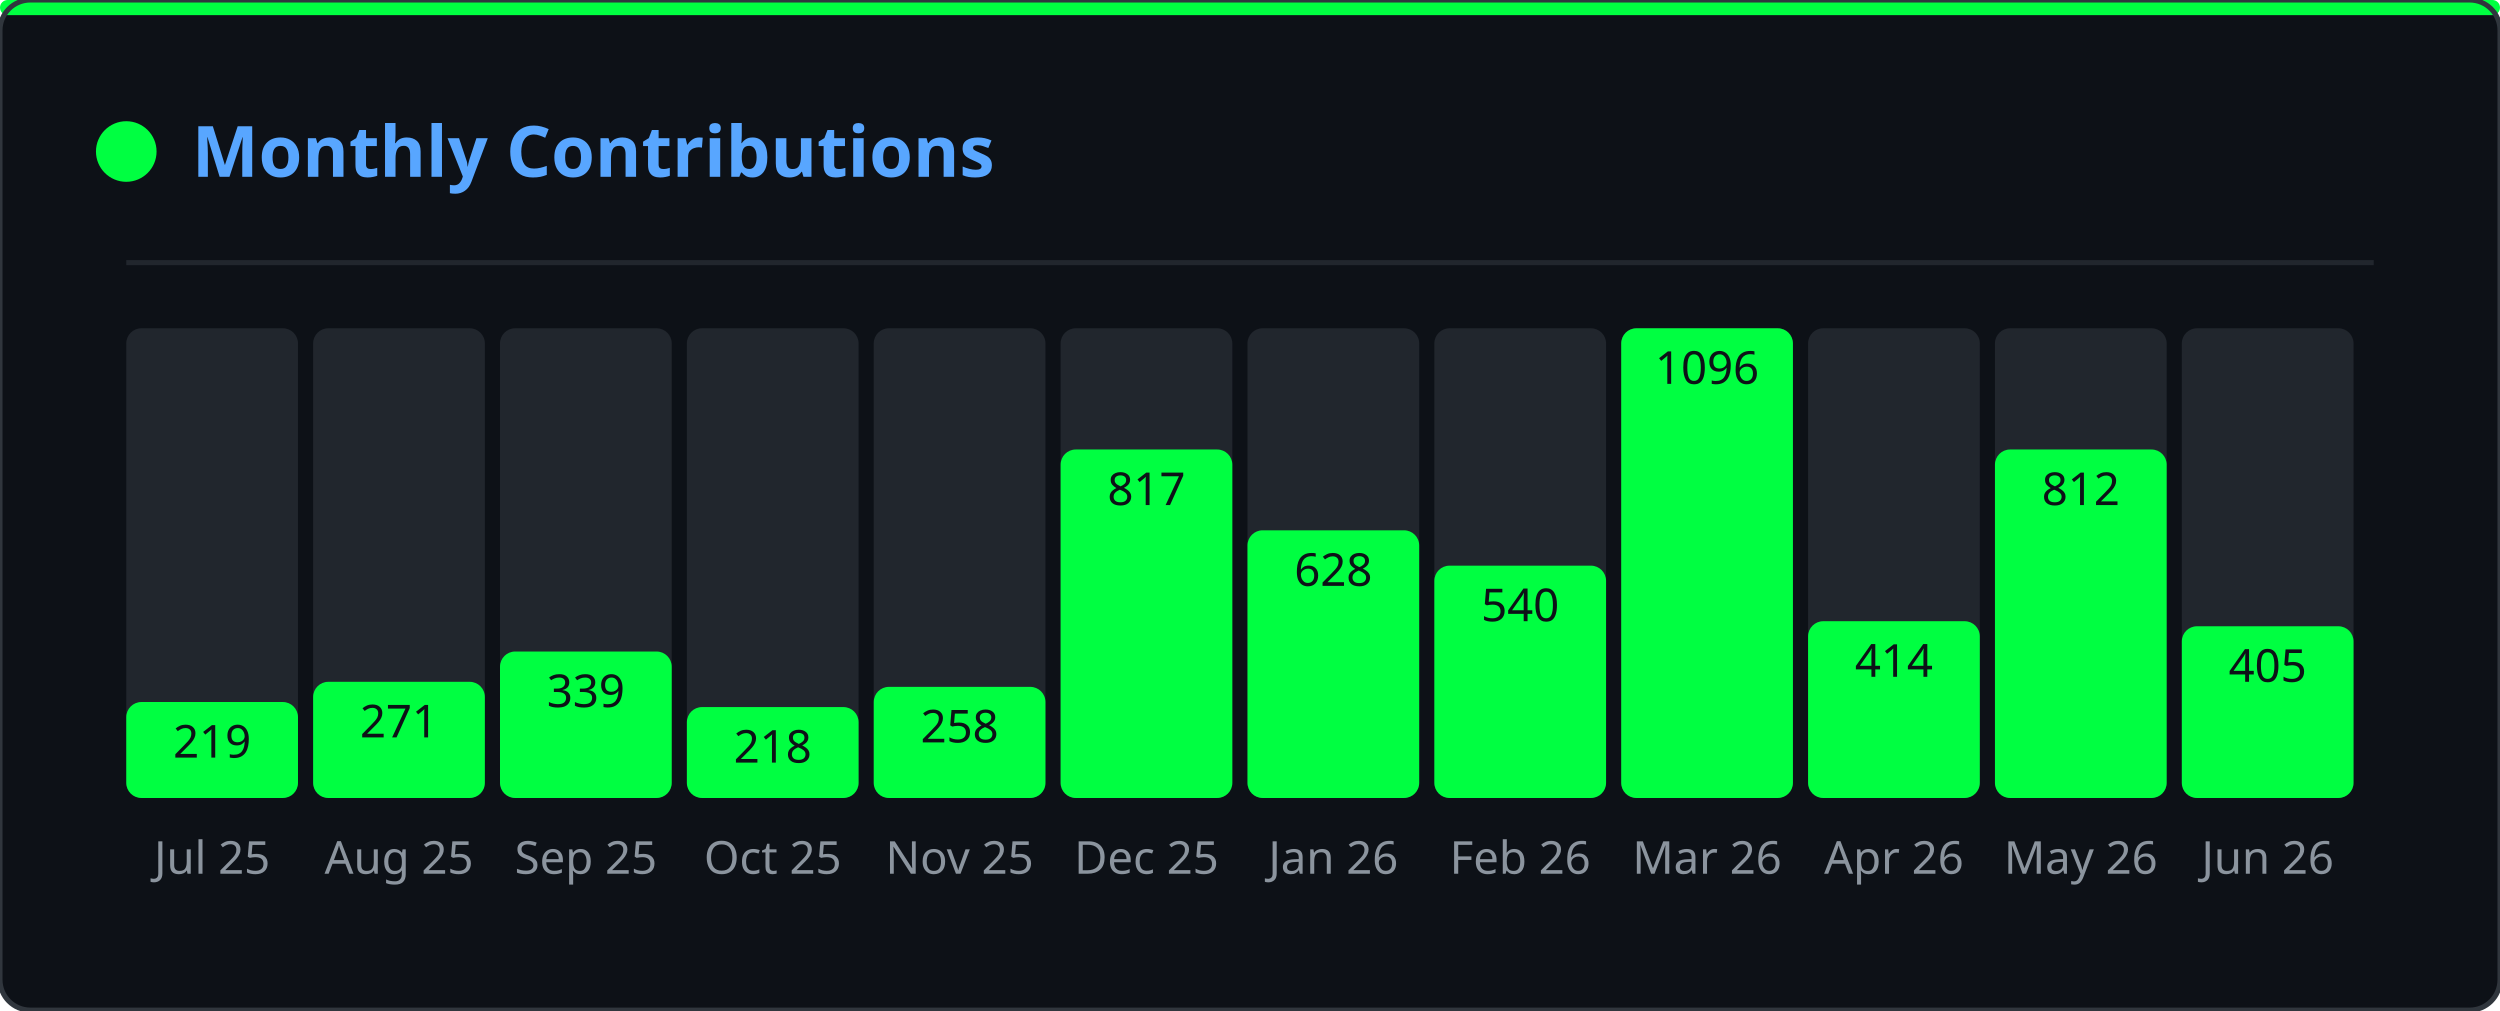
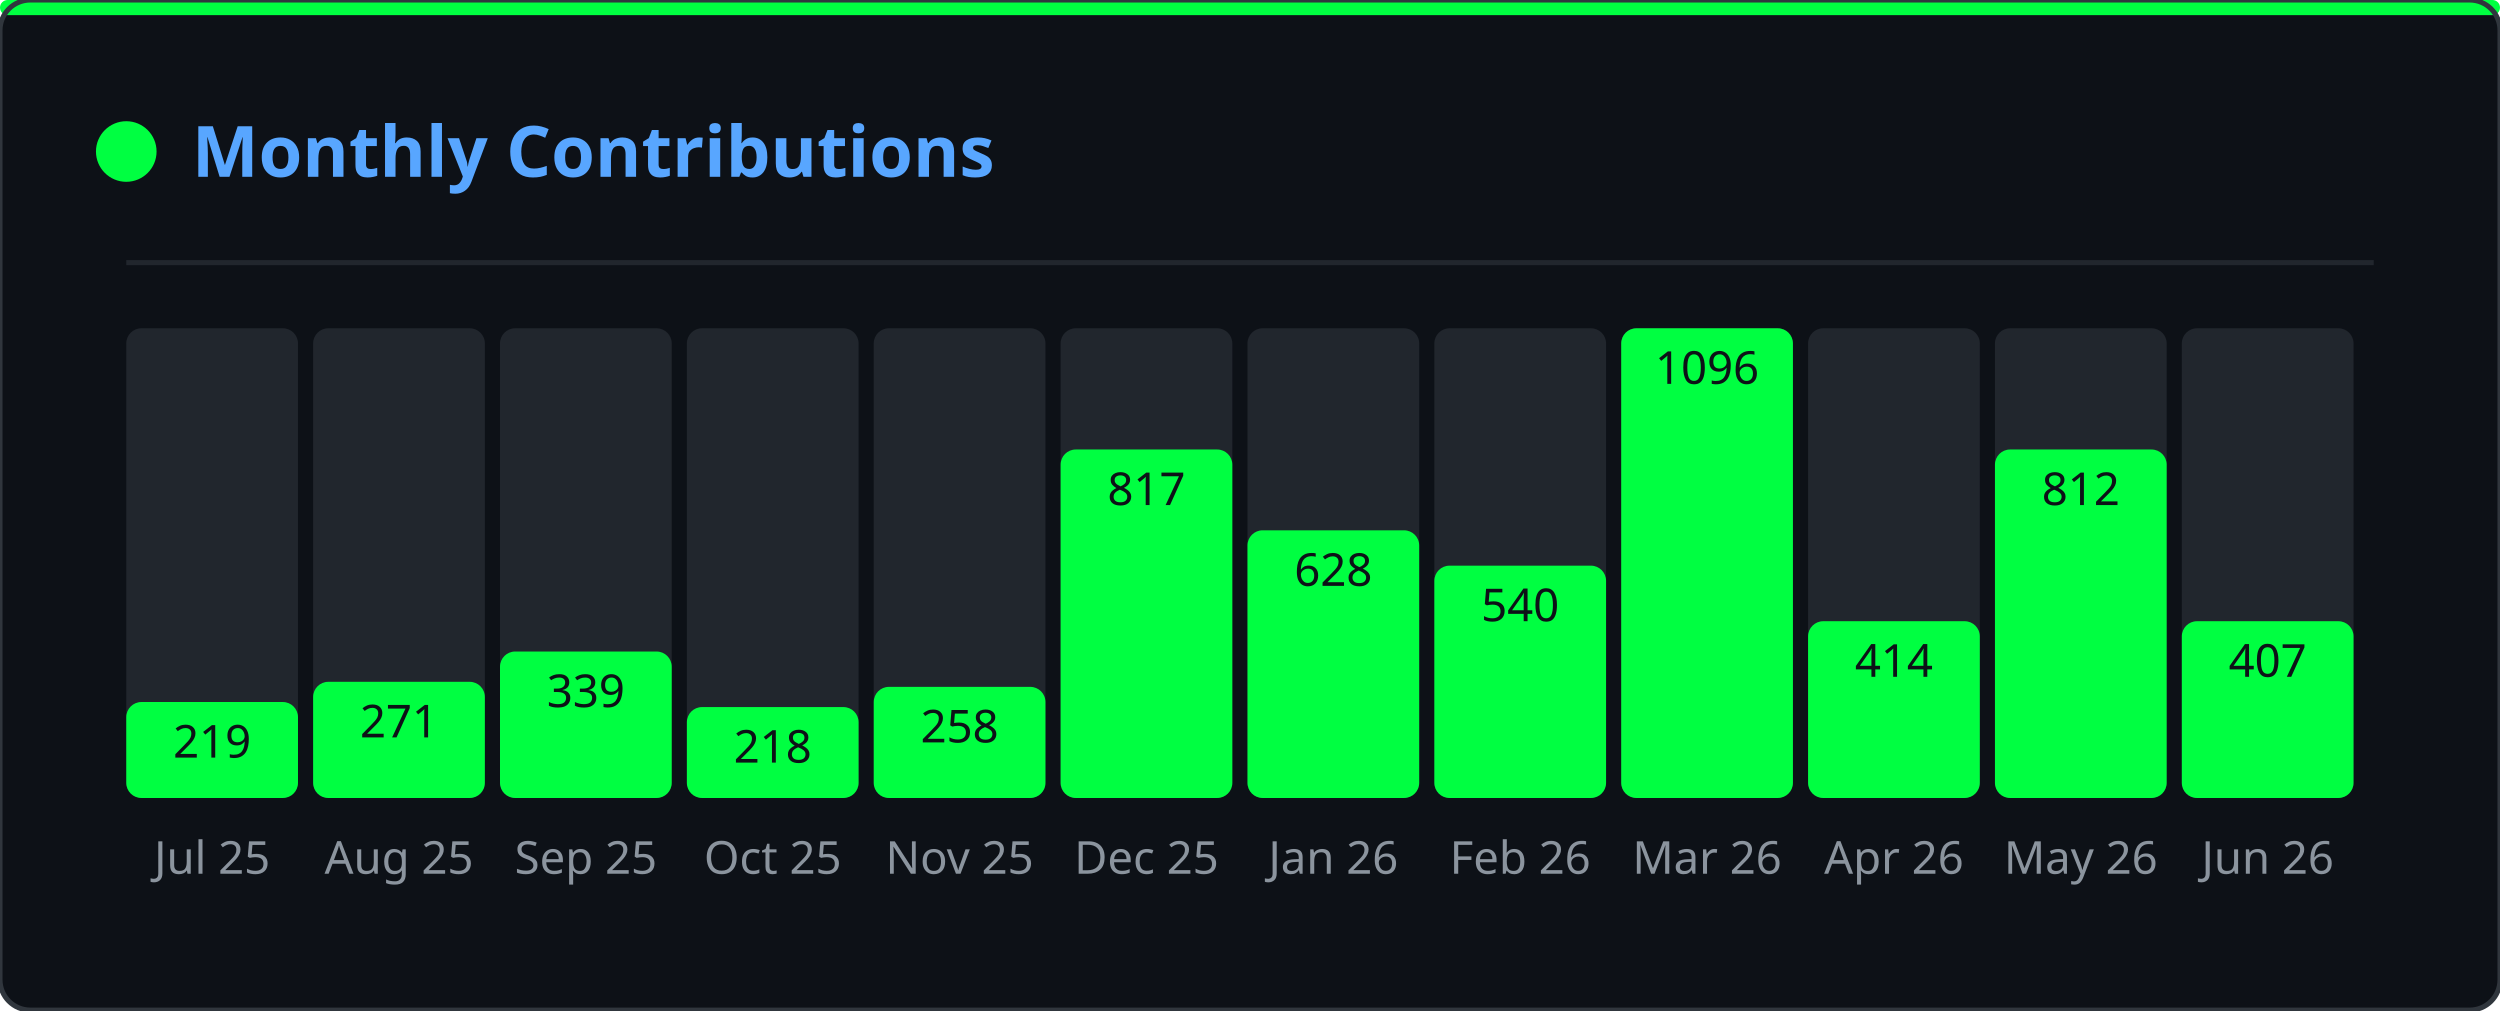
<svg xmlns="http://www.w3.org/2000/svg" width="495" height="200" viewBox="0 0 495 200">
  <defs>
    <clipPath id="gmo-clip">
      <rect width="495" height="200" rx="6" />
    </clipPath>
  </defs>
  <rect width="495" height="200" rx="6" fill="#0d1117" />
  <g clip-path="url(#gmo-clip)">
    <g opacity="0.22">
      <style>@keyframes gmo0{from{transform:translateY(-46px)}to{transform:translateY(214px)}}@keyframes gmo1{from{transform:translateY(-46px)}to{transform:translateY(214px)}}@keyframes gmo2{from{transform:translateY(-46px)}to{transform:translateY(214px)}}@keyframes gmo3{from{transform:translateY(-46px)}to{transform:translateY(214px)}}@keyframes gmo4{from{transform:translateY(-46px)}to{transform:translateY(214px)}}@keyframes gmo5{from{transform:translateY(-46px)}to{transform:translateY(214px)}}@keyframes gmo6{from{transform:translateY(-46px)}to{transform:translateY(214px)}}@keyframes gmo7{from{transform:translateY(-46px)}to{transform:translateY(214px)}}@keyframes gmo8{from{transform:translateY(-46px)}to{transform:translateY(214px)}}@keyframes gmo9{from{transform:translateY(-46px)}to{transform:translateY(214px)}}@keyframes gmo10{from{transform:translateY(-46px)}to{transform:translateY(214px)}}@keyframes gmo11{from{transform:translateY(-46px)}to{transform:translateY(214px)}}@keyframes gmo12{from{transform:translateY(-46px)}to{transform:translateY(214px)}}@keyframes gmo13{from{transform:translateY(-46px)}to{transform:translateY(214px)}}@keyframes gmo14{from{transform:translateY(-46px)}to{transform:translateY(214px)}}@keyframes gmo15{from{transform:translateY(-46px)}to{transform:translateY(214px)}}@keyframes gmo16{from{transform:translateY(-46px)}to{transform:translateY(214px)}}@keyframes gmo17{from{transform:translateY(-46px)}to{transform:translateY(214px)}}@keyframes gmo18{from{transform:translateY(-46px)}to{transform:translateY(214px)}}@keyframes gmo19{from{transform:translateY(-46px)}to{transform:translateY(214px)}}@keyframes gmo20{from{transform:translateY(-46px)}to{transform:translateY(214px)}}@keyframes gmo21{from{transform:translateY(-46px)}to{transform:translateY(214px)}}@keyframes gmo22{from{transform:translateY(-46px)}to{transform:translateY(214px)}}@keyframes gmo23{from{transform:translateY(-46px)}to{transform:translateY(214px)}}@keyframes gmo24{from{transform:translateY(-46px)}to{transform:translateY(214px)}}@keyframes gmo25{from{transform:translateY(-46px)}to{transform:translateY(214px)}}@keyframes gmo26{from{transform:translateY(-46px)}to{transform:translateY(214px)}}@keyframes gmo27{from{transform:translateY(-46px)}to{transform:translateY(214px)}}@keyframes gmo28{from{transform:translateY(-46px)}to{transform:translateY(214px)}}@keyframes gmo29{from{transform:translateY(-46px)}to{transform:translateY(214px)}}@keyframes gmo30{from{transform:translateY(-46px)}to{transform:translateY(214px)}}@keyframes gmo31{from{transform:translateY(-46px)}to{transform:translateY(214px)}}@keyframes gmo32{from{transform:translateY(-46px)}to{transform:translateY(214px)}}@keyframes gmo33{from{transform:translateY(-46px)}to{transform:translateY(214px)}}@keyframes gmo34{from{transform:translateY(-46px)}to{transform:translateY(214px)}}@keyframes gmo35{from{transform:translateY(-46px)}to{transform:translateY(214px)}}@keyframes gmo36{from{transform:translateY(-46px)}to{transform:translateY(214px)}}@keyframes gmo37{from{transform:translateY(-46px)}to{transform:translateY(214px)}}</style>
      <g style="animation:gmo0 3.17s linear infinite;animation-delay:-1.98s">
        <text x="347" y="0" font-family="monospace" font-size="12" fill="#00ff41">ｵ</text>
        <text x="347" y="-14" font-family="monospace" font-size="12" fill="#00ff41" opacity="0.75">ｹ</text>
        <text x="347" y="-28" font-family="monospace" font-size="12" fill="#00ff41" opacity="0.50">ﾙ</text>
        <text x="347" y="-42" font-family="monospace" font-size="12" fill="#00ff41" opacity="0.25">ﾝ</text>
      </g>
      <g style="animation:gmo1 2.45s linear infinite;animation-delay:-0.88s">
        <text x="370" y="0" font-family="monospace" font-size="12" fill="#00ff41">ｬ</text>
        <text x="370" y="-14" font-family="monospace" font-size="12" fill="#00ff41" opacity="0.75">ﾈ</text>
        <text x="370" y="-28" font-family="monospace" font-size="12" fill="#00ff41" opacity="0.50">ｪ</text>
        <text x="370" y="-42" font-family="monospace" font-size="12" fill="#00ff41" opacity="0.25">ﾒ</text>
      </g>
      <g style="animation:gmo2 1.54s linear infinite;animation-delay:-0.38s">
        <text x="143" y="0" font-family="monospace" font-size="12" fill="#00ff41">ｼ</text>
        <text x="143" y="-14" font-family="monospace" font-size="12" fill="#00ff41" opacity="0.75">ﾆ</text>
        <text x="143" y="-28" font-family="monospace" font-size="12" fill="#00ff41" opacity="0.50">ﾃ</text>
        <text x="143" y="-42" font-family="monospace" font-size="12" fill="#00ff41" opacity="0.25">ﾍ</text>
      </g>
      <g style="animation:gmo3 1.56s linear infinite;animation-delay:-0.33s">
        <text x="195" y="0" font-family="monospace" font-size="12" fill="#00ff41">ｯ</text>
        <text x="195" y="-14" font-family="monospace" font-size="12" fill="#00ff41" opacity="0.75">ﾃ</text>
        <text x="195" y="-28" font-family="monospace" font-size="12" fill="#00ff41" opacity="0.50">0</text>
        <text x="195" y="-42" font-family="monospace" font-size="12" fill="#00ff41" opacity="0.25">ﾐ</text>
      </g>
      <g style="animation:gmo4 2.69s linear infinite;animation-delay:-1.17s">
        <text x="23" y="0" font-family="monospace" font-size="12" fill="#00ff41">ｾ</text>
        <text x="23" y="-14" font-family="monospace" font-size="12" fill="#00ff41" opacity="0.75">3</text>
        <text x="23" y="-28" font-family="monospace" font-size="12" fill="#00ff41" opacity="0.50">ﾔ</text>
        <text x="23" y="-42" font-family="monospace" font-size="12" fill="#00ff41" opacity="0.25">ｭ</text>
      </g>
      <g style="animation:gmo5 1.52s linear infinite;animation-delay:-0.85s">
        <text x="277" y="0" font-family="monospace" font-size="12" fill="#00ff41">ｪ</text>
        <text x="277" y="-14" font-family="monospace" font-size="12" fill="#00ff41" opacity="0.75">ﾕ</text>
        <text x="277" y="-28" font-family="monospace" font-size="12" fill="#00ff41" opacity="0.50">5</text>
        <text x="277" y="-42" font-family="monospace" font-size="12" fill="#00ff41" opacity="0.25">ﾁ</text>
      </g>
      <g style="animation:gmo6 1.74s linear infinite;animation-delay:-1.14s">
        <text x="456" y="0" font-family="monospace" font-size="12" fill="#00ff41">0</text>
        <text x="456" y="-14" font-family="monospace" font-size="12" fill="#00ff41" opacity="0.75">ｬ</text>
        <text x="456" y="-28" font-family="monospace" font-size="12" fill="#00ff41" opacity="0.50">ﾗ</text>
        <text x="456" y="-42" font-family="monospace" font-size="12" fill="#00ff41" opacity="0.25">ｭ</text>
      </g>
      <g style="animation:gmo7 3.18s linear infinite;animation-delay:-3.10s">
        <text x="60" y="0" font-family="monospace" font-size="12" fill="#00ff41">9</text>
        <text x="60" y="-14" font-family="monospace" font-size="12" fill="#00ff41" opacity="0.75">ｿ</text>
        <text x="60" y="-28" font-family="monospace" font-size="12" fill="#00ff41" opacity="0.50">1</text>
        <text x="60" y="-42" font-family="monospace" font-size="12" fill="#00ff41" opacity="0.25">ﾔ</text>
      </g>
      <g style="animation:gmo8 2.71s linear infinite;animation-delay:-1.03s">
        <text x="250" y="0" font-family="monospace" font-size="12" fill="#00ff41">ﾆ</text>
        <text x="250" y="-14" font-family="monospace" font-size="12" fill="#00ff41" opacity="0.75">ｳ</text>
        <text x="250" y="-28" font-family="monospace" font-size="12" fill="#00ff41" opacity="0.50">ﾔ</text>
        <text x="250" y="-42" font-family="monospace" font-size="12" fill="#00ff41" opacity="0.25">ｶ</text>
      </g>
      <g style="animation:gmo9 2.04s linear infinite;animation-delay:-2.01s">
        <text x="69" y="0" font-family="monospace" font-size="12" fill="#00ff41">ﾑ</text>
        <text x="69" y="-14" font-family="monospace" font-size="12" fill="#00ff41" opacity="0.75">0</text>
        <text x="69" y="-28" font-family="monospace" font-size="12" fill="#00ff41" opacity="0.50">ﾜ</text>
        <text x="69" y="-42" font-family="monospace" font-size="12" fill="#00ff41" opacity="0.25">ｾ</text>
      </g>
      <g style="animation:gmo10 2.79s linear infinite;animation-delay:-1.46s">
        <text x="434" y="0" font-family="monospace" font-size="12" fill="#00ff41">ﾐ</text>
        <text x="434" y="-14" font-family="monospace" font-size="12" fill="#00ff41" opacity="0.75">ﾐ</text>
        <text x="434" y="-28" font-family="monospace" font-size="12" fill="#00ff41" opacity="0.50">ｨ</text>
        <text x="434" y="-42" font-family="monospace" font-size="12" fill="#00ff41" opacity="0.25">ｱ</text>
      </g>
      <g style="animation:gmo11 2.20s linear infinite;animation-delay:-1.15s">
        <text x="128" y="0" font-family="monospace" font-size="12" fill="#00ff41">ﾔ</text>
        <text x="128" y="-14" font-family="monospace" font-size="12" fill="#00ff41" opacity="0.75">ﾈ</text>
        <text x="128" y="-28" font-family="monospace" font-size="12" fill="#00ff41" opacity="0.50">ｺ</text>
        <text x="128" y="-42" font-family="monospace" font-size="12" fill="#00ff41" opacity="0.25">ﾏ</text>
      </g>
      <g style="animation:gmo12 1.68s linear infinite;animation-delay:-0.15s">
        <text x="16" y="0" font-family="monospace" font-size="12" fill="#00ff41">ｦ</text>
        <text x="16" y="-14" font-family="monospace" font-size="12" fill="#00ff41" opacity="0.75">ｹ</text>
        <text x="16" y="-28" font-family="monospace" font-size="12" fill="#00ff41" opacity="0.50">9</text>
        <text x="16" y="-42" font-family="monospace" font-size="12" fill="#00ff41" opacity="0.25">ﾂ</text>
      </g>
      <g style="animation:gmo13 2.59s linear infinite;animation-delay:-1.86s">
        <text x="211" y="0" font-family="monospace" font-size="12" fill="#00ff41">6</text>
        <text x="211" y="-14" font-family="monospace" font-size="12" fill="#00ff41" opacity="0.75">7</text>
        <text x="211" y="-28" font-family="monospace" font-size="12" fill="#00ff41" opacity="0.50">3</text>
        <text x="211" y="-42" font-family="monospace" font-size="12" fill="#00ff41" opacity="0.25">ｹ</text>
      </g>
      <g style="animation:gmo14 2.60s linear infinite;animation-delay:-0.65s">
        <text x="346" y="0" font-family="monospace" font-size="12" fill="#00ff41">ｶ</text>
        <text x="346" y="-14" font-family="monospace" font-size="12" fill="#00ff41" opacity="0.75">3</text>
        <text x="346" y="-28" font-family="monospace" font-size="12" fill="#00ff41" opacity="0.50">ｮ</text>
        <text x="346" y="-42" font-family="monospace" font-size="12" fill="#00ff41" opacity="0.25">ｼ</text>
      </g>
      <g style="animation:gmo15 2.37s linear infinite;animation-delay:-0.49s">
        <text x="70" y="0" font-family="monospace" font-size="12" fill="#00ff41">7</text>
        <text x="70" y="-14" font-family="monospace" font-size="12" fill="#00ff41" opacity="0.75">0</text>
        <text x="70" y="-28" font-family="monospace" font-size="12" fill="#00ff41" opacity="0.50">ﾊ</text>
        <text x="70" y="-42" font-family="monospace" font-size="12" fill="#00ff41" opacity="0.25">ﾔ</text>
      </g>
      <g style="animation:gmo16 1.89s linear infinite;animation-delay:-0.64s">
        <text x="421" y="0" font-family="monospace" font-size="12" fill="#00ff41">ﾁ</text>
        <text x="421" y="-14" font-family="monospace" font-size="12" fill="#00ff41" opacity="0.75">8</text>
        <text x="421" y="-28" font-family="monospace" font-size="12" fill="#00ff41" opacity="0.50">ﾓ</text>
        <text x="421" y="-42" font-family="monospace" font-size="12" fill="#00ff41" opacity="0.25">ﾘ</text>
      </g>
      <g style="animation:gmo17 1.82s linear infinite;animation-delay:-0.95s">
        <text x="117" y="0" font-family="monospace" font-size="12" fill="#00ff41">ﾗ</text>
        <text x="117" y="-14" font-family="monospace" font-size="12" fill="#00ff41" opacity="0.75">ｴ</text>
        <text x="117" y="-28" font-family="monospace" font-size="12" fill="#00ff41" opacity="0.50">ｯ</text>
        <text x="117" y="-42" font-family="monospace" font-size="12" fill="#00ff41" opacity="0.25">ﾍ</text>
      </g>
      <g style="animation:gmo18 2.63s linear infinite;animation-delay:-1.87s">
        <text x="274" y="0" font-family="monospace" font-size="12" fill="#00ff41">ﾚ</text>
        <text x="274" y="-14" font-family="monospace" font-size="12" fill="#00ff41" opacity="0.75">ﾐ</text>
        <text x="274" y="-28" font-family="monospace" font-size="12" fill="#00ff41" opacity="0.50">ｶ</text>
        <text x="274" y="-42" font-family="monospace" font-size="12" fill="#00ff41" opacity="0.25">0</text>
      </g>
      <g style="animation:gmo19 2.65s linear infinite;animation-delay:-1.13s">
        <text x="438" y="0" font-family="monospace" font-size="12" fill="#00ff41">ｬ</text>
        <text x="438" y="-14" font-family="monospace" font-size="12" fill="#00ff41" opacity="0.75">ﾇ</text>
        <text x="438" y="-28" font-family="monospace" font-size="12" fill="#00ff41" opacity="0.50">ｶ</text>
        <text x="438" y="-42" font-family="monospace" font-size="12" fill="#00ff41" opacity="0.25">ﾖ</text>
      </g>
      <g style="animation:gmo20 2.58s linear infinite;animation-delay:-0.10s">
        <text x="220" y="0" font-family="monospace" font-size="12" fill="#00ff41">ｲ</text>
        <text x="220" y="-14" font-family="monospace" font-size="12" fill="#00ff41" opacity="0.75">ﾜ</text>
        <text x="220" y="-28" font-family="monospace" font-size="12" fill="#00ff41" opacity="0.50">8</text>
        <text x="220" y="-42" font-family="monospace" font-size="12" fill="#00ff41" opacity="0.25">ﾜ</text>
      </g>
      <g style="animation:gmo21 3.19s linear infinite;animation-delay:-2.81s">
        <text x="157" y="0" font-family="monospace" font-size="12" fill="#00ff41">ﾎ</text>
        <text x="157" y="-14" font-family="monospace" font-size="12" fill="#00ff41" opacity="0.75">ﾎ</text>
        <text x="157" y="-28" font-family="monospace" font-size="12" fill="#00ff41" opacity="0.50">ﾝ</text>
        <text x="157" y="-42" font-family="monospace" font-size="12" fill="#00ff41" opacity="0.25">ﾐ</text>
      </g>
      <g style="animation:gmo22 2.13s linear infinite;animation-delay:-1.11s">
        <text x="243" y="0" font-family="monospace" font-size="12" fill="#00ff41">6</text>
        <text x="243" y="-14" font-family="monospace" font-size="12" fill="#00ff41" opacity="0.75">ｧ</text>
        <text x="243" y="-28" font-family="monospace" font-size="12" fill="#00ff41" opacity="0.50">ﾕ</text>
        <text x="243" y="-42" font-family="monospace" font-size="12" fill="#00ff41" opacity="0.25">ﾛ</text>
      </g>
      <g style="animation:gmo23 2.82s linear infinite;animation-delay:-2.46s">
        <text x="136" y="0" font-family="monospace" font-size="12" fill="#00ff41">ｱ</text>
        <text x="136" y="-14" font-family="monospace" font-size="12" fill="#00ff41" opacity="0.75">3</text>
        <text x="136" y="-28" font-family="monospace" font-size="12" fill="#00ff41" opacity="0.50">5</text>
        <text x="136" y="-42" font-family="monospace" font-size="12" fill="#00ff41" opacity="0.25">ﾄ</text>
      </g>
      <g style="animation:gmo24 2.59s linear infinite;animation-delay:-1.04s">
        <text x="259" y="0" font-family="monospace" font-size="12" fill="#00ff41">8</text>
        <text x="259" y="-14" font-family="monospace" font-size="12" fill="#00ff41" opacity="0.75">ﾀ</text>
        <text x="259" y="-28" font-family="monospace" font-size="12" fill="#00ff41" opacity="0.50">ｻ</text>
        <text x="259" y="-42" font-family="monospace" font-size="12" fill="#00ff41" opacity="0.25">ﾘ</text>
      </g>
      <g style="animation:gmo25 3.12s linear infinite;animation-delay:-0.27s">
        <text x="233" y="0" font-family="monospace" font-size="12" fill="#00ff41">ｷ</text>
        <text x="233" y="-14" font-family="monospace" font-size="12" fill="#00ff41" opacity="0.75">ﾍ</text>
        <text x="233" y="-28" font-family="monospace" font-size="12" fill="#00ff41" opacity="0.50">ﾁ</text>
        <text x="233" y="-42" font-family="monospace" font-size="12" fill="#00ff41" opacity="0.25">ｪ</text>
      </g>
      <g style="animation:gmo26 2.75s linear infinite;animation-delay:-0.30s">
        <text x="382" y="0" font-family="monospace" font-size="12" fill="#00ff41">ｭ</text>
        <text x="382" y="-14" font-family="monospace" font-size="12" fill="#00ff41" opacity="0.75">3</text>
        <text x="382" y="-28" font-family="monospace" font-size="12" fill="#00ff41" opacity="0.50">ﾗ</text>
        <text x="382" y="-42" font-family="monospace" font-size="12" fill="#00ff41" opacity="0.25">ﾂ</text>
      </g>
      <g style="animation:gmo27 2.43s linear infinite;animation-delay:-0.93s">
        <text x="135" y="0" font-family="monospace" font-size="12" fill="#00ff41">ﾌ</text>
        <text x="135" y="-14" font-family="monospace" font-size="12" fill="#00ff41" opacity="0.75">ﾀ</text>
        <text x="135" y="-28" font-family="monospace" font-size="12" fill="#00ff41" opacity="0.50">ｩ</text>
        <text x="135" y="-42" font-family="monospace" font-size="12" fill="#00ff41" opacity="0.25">ﾗ</text>
      </g>
      <g style="animation:gmo28 1.82s linear infinite;animation-delay:-1.45s">
        <text x="292" y="0" font-family="monospace" font-size="12" fill="#00ff41">ｴ</text>
        <text x="292" y="-14" font-family="monospace" font-size="12" fill="#00ff41" opacity="0.75">ﾏ</text>
        <text x="292" y="-28" font-family="monospace" font-size="12" fill="#00ff41" opacity="0.50">ｼ</text>
        <text x="292" y="-42" font-family="monospace" font-size="12" fill="#00ff41" opacity="0.25">ｱ</text>
      </g>
      <g style="animation:gmo29 2.70s linear infinite;animation-delay:-0.09s">
        <text x="226" y="0" font-family="monospace" font-size="12" fill="#00ff41">ｸ</text>
        <text x="226" y="-14" font-family="monospace" font-size="12" fill="#00ff41" opacity="0.75">ﾍ</text>
        <text x="226" y="-28" font-family="monospace" font-size="12" fill="#00ff41" opacity="0.50">ﾏ</text>
        <text x="226" y="-42" font-family="monospace" font-size="12" fill="#00ff41" opacity="0.25">ﾇ</text>
      </g>
      <g style="animation:gmo30 2.38s linear infinite;animation-delay:-0.91s">
        <text x="359" y="0" font-family="monospace" font-size="12" fill="#00ff41">ｽ</text>
        <text x="359" y="-14" font-family="monospace" font-size="12" fill="#00ff41" opacity="0.75">ｹ</text>
        <text x="359" y="-28" font-family="monospace" font-size="12" fill="#00ff41" opacity="0.50">ｳ</text>
        <text x="359" y="-42" font-family="monospace" font-size="12" fill="#00ff41" opacity="0.25">ｪ</text>
      </g>
      <g style="animation:gmo31 2.02s linear infinite;animation-delay:-1.07s">
        <text x="440" y="0" font-family="monospace" font-size="12" fill="#00ff41">ｨ</text>
        <text x="440" y="-14" font-family="monospace" font-size="12" fill="#00ff41" opacity="0.75">ｶ</text>
        <text x="440" y="-28" font-family="monospace" font-size="12" fill="#00ff41" opacity="0.50">ｲ</text>
        <text x="440" y="-42" font-family="monospace" font-size="12" fill="#00ff41" opacity="0.25">0</text>
      </g>
      <g style="animation:gmo32 2.12s linear infinite;animation-delay:-0.56s">
        <text x="300" y="0" font-family="monospace" font-size="12" fill="#00ff41">ﾂ</text>
        <text x="300" y="-14" font-family="monospace" font-size="12" fill="#00ff41" opacity="0.75">ｻ</text>
        <text x="300" y="-28" font-family="monospace" font-size="12" fill="#00ff41" opacity="0.50">ｭ</text>
        <text x="300" y="-42" font-family="monospace" font-size="12" fill="#00ff41" opacity="0.25">ｬ</text>
      </g>
      <g style="animation:gmo33 2.94s linear infinite;animation-delay:-0.60s">
        <text x="350" y="0" font-family="monospace" font-size="12" fill="#00ff41">1</text>
        <text x="350" y="-14" font-family="monospace" font-size="12" fill="#00ff41" opacity="0.75">ﾓ</text>
        <text x="350" y="-28" font-family="monospace" font-size="12" fill="#00ff41" opacity="0.50">8</text>
        <text x="350" y="-42" font-family="monospace" font-size="12" fill="#00ff41" opacity="0.25">4</text>
      </g>
      <g style="animation:gmo34 1.56s linear infinite;animation-delay:-0.30s">
        <text x="230" y="0" font-family="monospace" font-size="12" fill="#00ff41">1</text>
        <text x="230" y="-14" font-family="monospace" font-size="12" fill="#00ff41" opacity="0.75">ﾝ</text>
        <text x="230" y="-28" font-family="monospace" font-size="12" fill="#00ff41" opacity="0.50">ｭ</text>
        <text x="230" y="-42" font-family="monospace" font-size="12" fill="#00ff41" opacity="0.25">ﾘ</text>
      </g>
      <g style="animation:gmo35 1.82s linear infinite;animation-delay:-1.61s">
        <text x="24" y="0" font-family="monospace" font-size="12" fill="#00ff41">7</text>
        <text x="24" y="-14" font-family="monospace" font-size="12" fill="#00ff41" opacity="0.75">ｲ</text>
        <text x="24" y="-28" font-family="monospace" font-size="12" fill="#00ff41" opacity="0.50">ｱ</text>
        <text x="24" y="-42" font-family="monospace" font-size="12" fill="#00ff41" opacity="0.25">ｱ</text>
      </g>
      <g style="animation:gmo36 3.09s linear infinite;animation-delay:-2.58s">
        <text x="18" y="0" font-family="monospace" font-size="12" fill="#00ff41">ﾈ</text>
        <text x="18" y="-14" font-family="monospace" font-size="12" fill="#00ff41" opacity="0.75">ｿ</text>
        <text x="18" y="-28" font-family="monospace" font-size="12" fill="#00ff41" opacity="0.50">ｵ</text>
        <text x="18" y="-42" font-family="monospace" font-size="12" fill="#00ff41" opacity="0.25">ｴ</text>
      </g>
      <g style="animation:gmo37 2.82s linear infinite;animation-delay:-0.52s">
        <text x="457" y="0" font-family="monospace" font-size="12" fill="#00ff41">1</text>
        <text x="457" y="-14" font-family="monospace" font-size="12" fill="#00ff41" opacity="0.75">ｹ</text>
        <text x="457" y="-28" font-family="monospace" font-size="12" fill="#00ff41" opacity="0.50">ﾔ</text>
        <text x="457" y="-42" font-family="monospace" font-size="12" fill="#00ff41" opacity="0.25">ｴ</text>
      </g>
    </g>
  </g>
  <rect width="495" height="3" rx="1.5" fill="#00ff41" />
  <rect width="495" height="200" rx="6" fill="none" stroke="#30363d" stroke-width="1" />
  <circle cx="25" cy="30" r="6" fill="#00ff41" />
  <text x="38" y="35" font-family="'Segoe UI',Ubuntu,sans-serif" font-size="14" font-weight="600" fill="#58a6ff">Monthly Contributions</text>
  <line x1="25" y1="52" x2="470" y2="52" stroke="#21262d" stroke-width="1" />
  <rect x="25" y="65" width="34" height="93" rx="3" fill="#21262d" />
  <rect x="25" y="139" width="34" height="19" rx="3" fill="#00ff41" />
  <text x="42" y="173" text-anchor="middle" font-family="'Segoe UI',Ubuntu,sans-serif" font-size="9" fill="#8b949e">Jul 25</text>
  <text x="42" y="150" text-anchor="middle" font-family="'Segoe UI',Ubuntu,sans-serif" font-size="9" fill="#0d1117">219</text>
  <rect x="62" y="65" width="34" height="93" rx="3" fill="#21262d" />
  <rect x="62" y="135" width="34" height="23" rx="3" fill="#00ff41" />
  <text x="79" y="173" text-anchor="middle" font-family="'Segoe UI',Ubuntu,sans-serif" font-size="9" fill="#8b949e">Aug 25</text>
  <text x="79" y="146" text-anchor="middle" font-family="'Segoe UI',Ubuntu,sans-serif" font-size="9" fill="#0d1117">271</text>
  <rect x="99" y="65" width="34" height="93" rx="3" fill="#21262d" />
  <rect x="99" y="129" width="34" height="29" rx="3" fill="#00ff41" />
  <text x="116" y="173" text-anchor="middle" font-family="'Segoe UI',Ubuntu,sans-serif" font-size="9" fill="#8b949e">Sep 25</text>
  <text x="116" y="140" text-anchor="middle" font-family="'Segoe UI',Ubuntu,sans-serif" font-size="9" fill="#0d1117">339</text>
  <rect x="136" y="65" width="34" height="93" rx="3" fill="#21262d" />
  <rect x="136" y="140" width="34" height="18" rx="3" fill="#00ff41" />
  <text x="153" y="173" text-anchor="middle" font-family="'Segoe UI',Ubuntu,sans-serif" font-size="9" fill="#8b949e">Oct 25</text>
  <text x="153" y="151" text-anchor="middle" font-family="'Segoe UI',Ubuntu,sans-serif" font-size="9" fill="#0d1117">218</text>
  <rect x="173" y="65" width="34" height="93" rx="3" fill="#21262d" />
  <rect x="173" y="136" width="34" height="22" rx="3" fill="#00ff41" />
  <text x="190" y="173" text-anchor="middle" font-family="'Segoe UI',Ubuntu,sans-serif" font-size="9" fill="#8b949e">Nov 25</text>
  <text x="190" y="147" text-anchor="middle" font-family="'Segoe UI',Ubuntu,sans-serif" font-size="9" fill="#0d1117">258</text>
  <rect x="210" y="65" width="34" height="93" rx="3" fill="#21262d" />
  <rect x="210" y="89" width="34" height="69" rx="3" fill="#00ff41" />
  <text x="227" y="173" text-anchor="middle" font-family="'Segoe UI',Ubuntu,sans-serif" font-size="9" fill="#8b949e">Dec 25</text>
  <text x="227" y="100" text-anchor="middle" font-family="'Segoe UI',Ubuntu,sans-serif" font-size="9" fill="#0d1117">817</text>
  <rect x="247" y="65" width="34" height="93" rx="3" fill="#21262d" />
  <rect x="247" y="105" width="34" height="53" rx="3" fill="#00ff41" />
  <text x="264" y="173" text-anchor="middle" font-family="'Segoe UI',Ubuntu,sans-serif" font-size="9" fill="#8b949e">Jan 26</text>
  <text x="264" y="116" text-anchor="middle" font-family="'Segoe UI',Ubuntu,sans-serif" font-size="9" fill="#0d1117">628</text>
  <rect x="284" y="65" width="34" height="93" rx="3" fill="#21262d" />
  <rect x="284" y="112" width="34" height="46" rx="3" fill="#00ff41" />
  <text x="301" y="173" text-anchor="middle" font-family="'Segoe UI',Ubuntu,sans-serif" font-size="9" fill="#8b949e">Feb 26</text>
  <text x="301" y="123" text-anchor="middle" font-family="'Segoe UI',Ubuntu,sans-serif" font-size="9" fill="#0d1117">540</text>
  <rect x="321" y="65" width="34" height="93" rx="3" fill="#21262d" />
  <rect x="321" y="65" width="34" height="93" rx="3" fill="#00ff41" />
  <text x="338" y="173" text-anchor="middle" font-family="'Segoe UI',Ubuntu,sans-serif" font-size="9" fill="#8b949e">Mar 26</text>
  <text x="338" y="76" text-anchor="middle" font-family="'Segoe UI',Ubuntu,sans-serif" font-size="9" fill="#0d1117">1096</text>
  <rect x="358" y="65" width="34" height="93" rx="3" fill="#21262d" />
  <rect x="358" y="123" width="34" height="35" rx="3" fill="#00ff41" />
  <text x="375" y="173" text-anchor="middle" font-family="'Segoe UI',Ubuntu,sans-serif" font-size="9" fill="#8b949e">Apr 26</text>
  <text x="375" y="134" text-anchor="middle" font-family="'Segoe UI',Ubuntu,sans-serif" font-size="9" fill="#0d1117">414</text>
  <rect x="395" y="65" width="34" height="93" rx="3" fill="#21262d" />
  <rect x="395" y="89" width="34" height="69" rx="3" fill="#00ff41" />
  <text x="412" y="173" text-anchor="middle" font-family="'Segoe UI',Ubuntu,sans-serif" font-size="9" fill="#8b949e">May 26</text>
  <text x="412" y="100" text-anchor="middle" font-family="'Segoe UI',Ubuntu,sans-serif" font-size="9" fill="#0d1117">812</text>
  <rect x="432" y="65" width="34" height="93" rx="3" fill="#21262d" />
-   <rect x="432" y="124" width="34" height="34" rx="3" fill="#00ff41" />
+   <rect x="432" y="123" width="34" height="35" rx="3" fill="#00ff41" />
  <text x="449" y="173" text-anchor="middle" font-family="'Segoe UI',Ubuntu,sans-serif" font-size="9" fill="#8b949e">Jun 26</text>
-   <text x="449" y="135" text-anchor="middle" font-family="'Segoe UI',Ubuntu,sans-serif" font-size="9" fill="#0d1117">405</text>
+   <text x="449" y="134" text-anchor="middle" font-family="'Segoe UI',Ubuntu,sans-serif" font-size="9" fill="#0d1117">407</text>
</svg>
